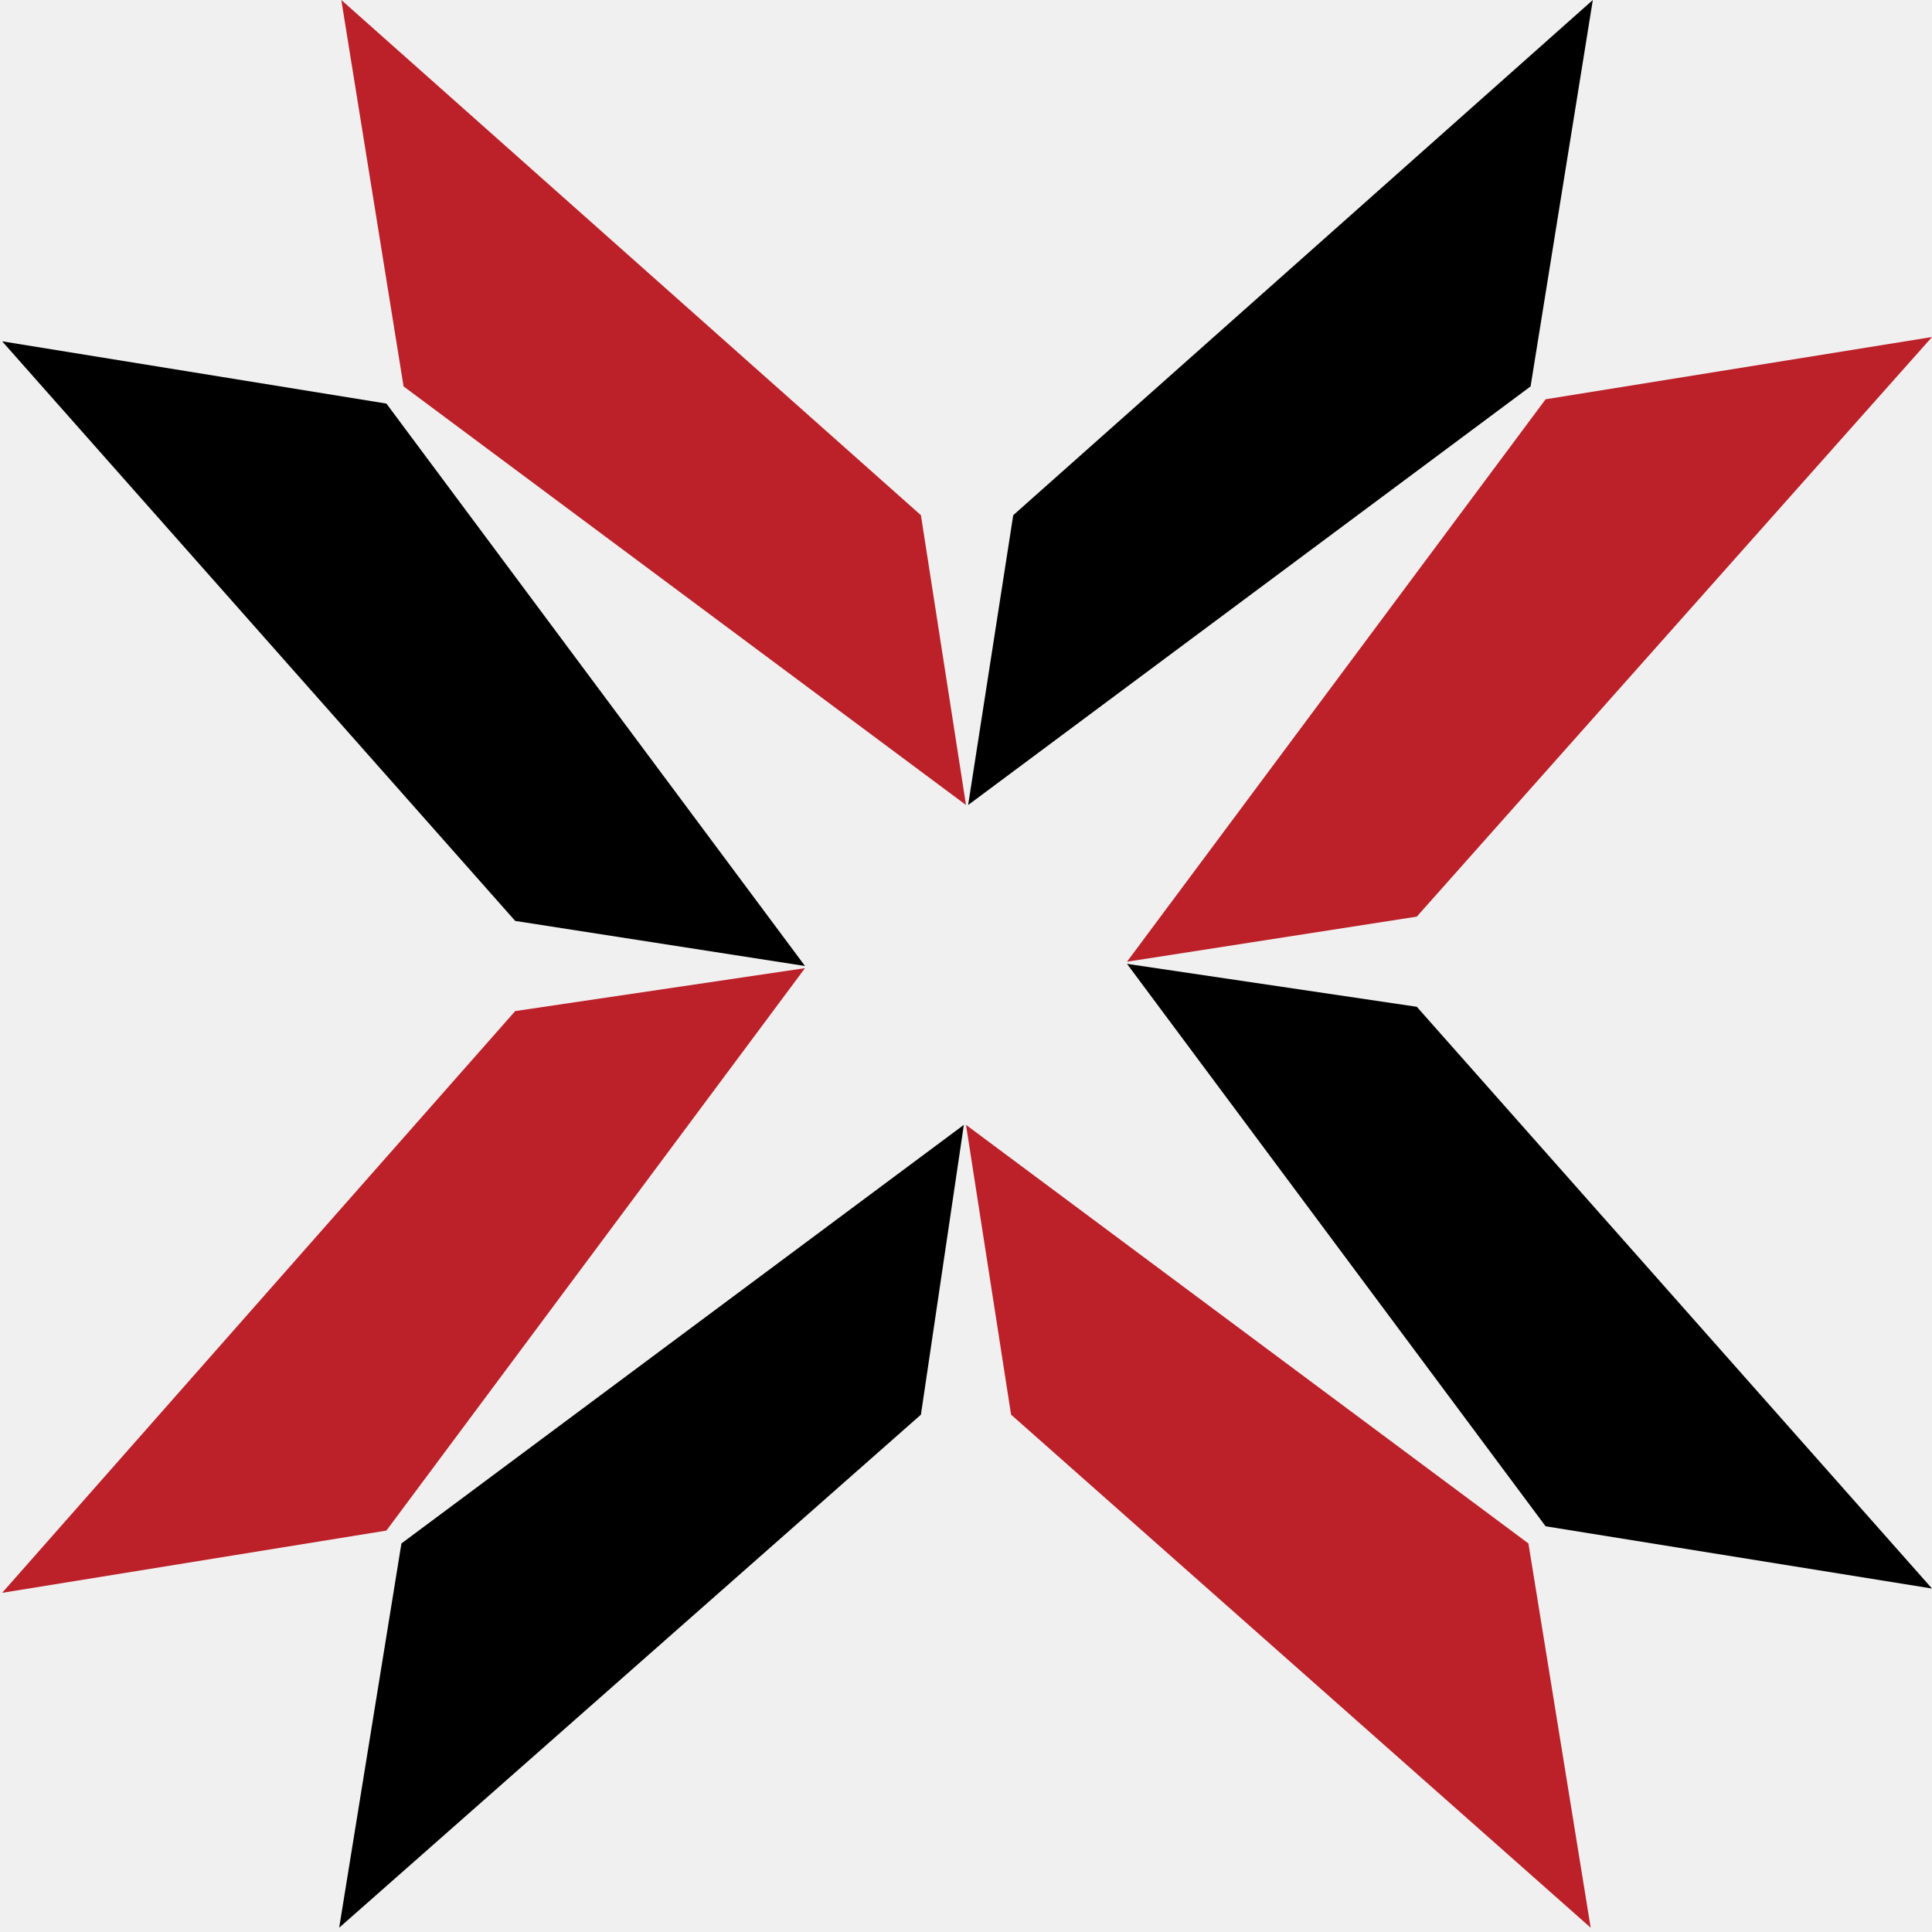
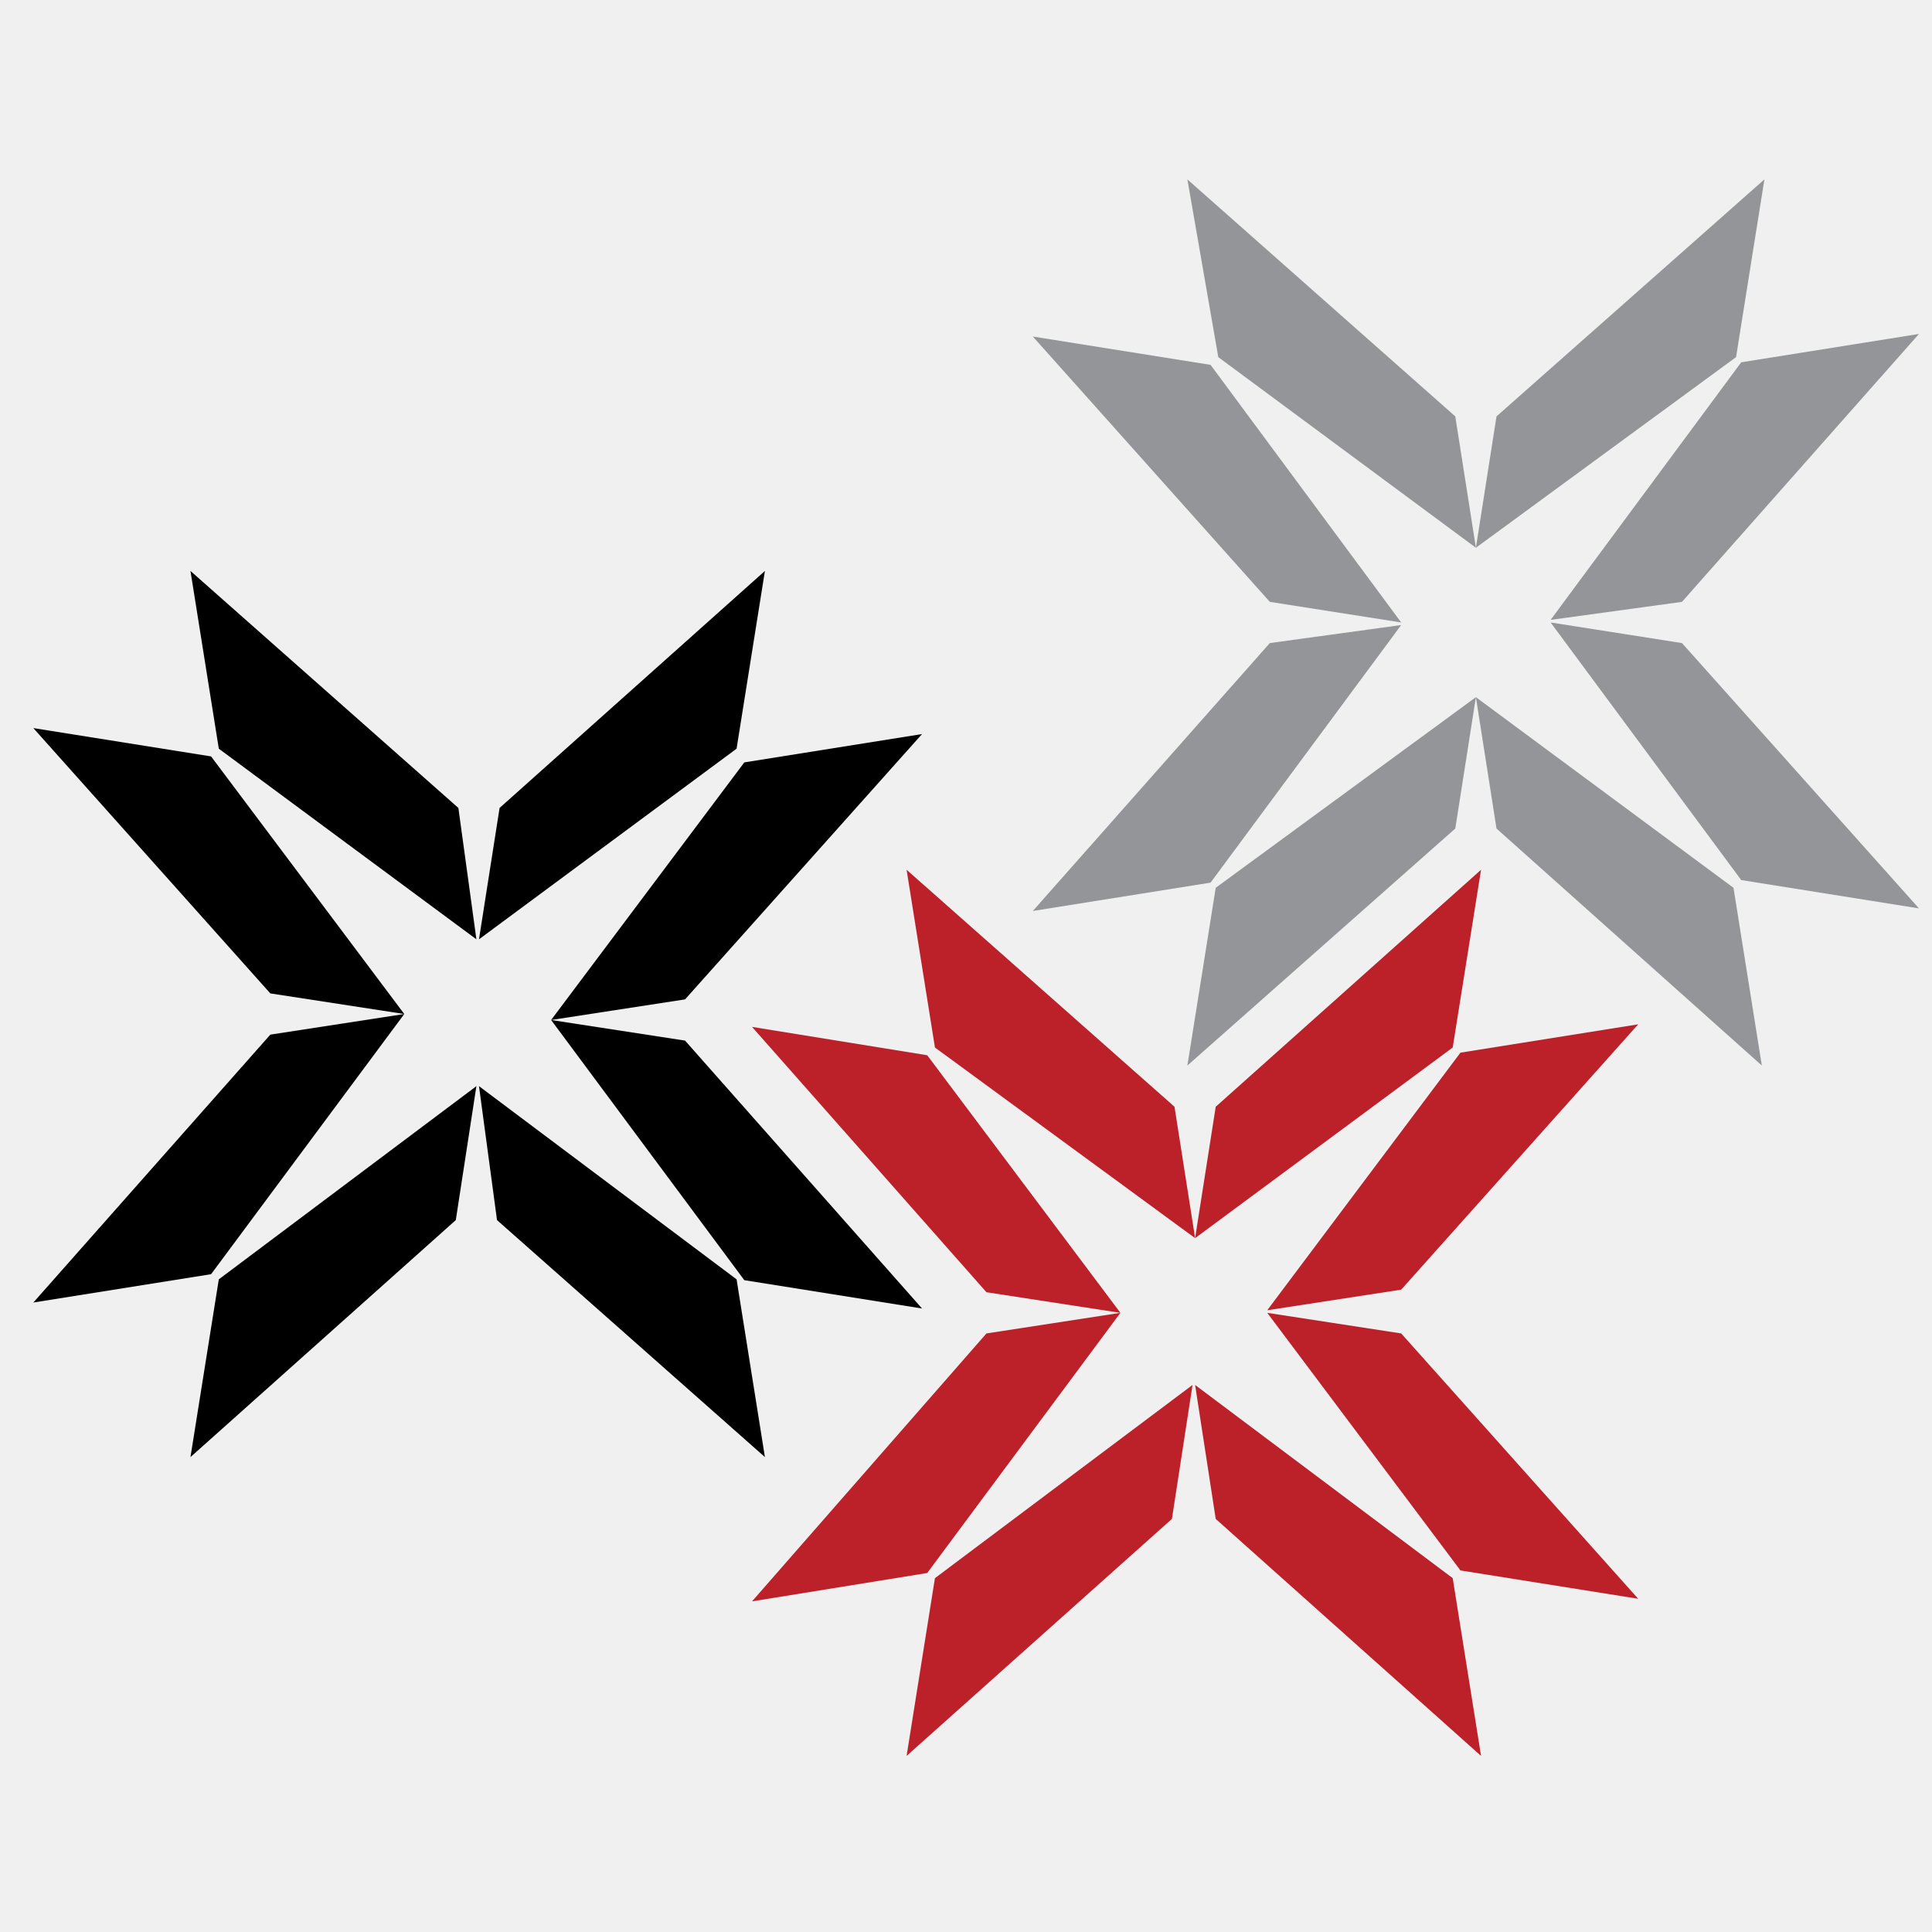
- <svg xmlns="http://www.w3.org/2000/svg" width="90px" height="90px" viewBox="0 0 90 90" version="1.1">
-   <g id="Logo" stroke="none" stroke-width="1" fill="none" fill-rule="evenodd">
-     <g id="osql_color_logo" transform="translate(0, 21)" fill-rule="nonzero">
-       <g id="Group" transform="translate(0, -21)">
-         <g transform="translate(15, 52)" id="Path">
-           <polygon fill="#BC2029" points="32.1 13.9 30 0.4 56.2 19.9 59.1 37.8" />
-           <polygon fill="#000000" points="27.9 13.9 29.9 0.4 3.7 19.9 0.8 37.8" />
+ <svg xmlns="http://www.w3.org/2000/svg" cursor="default" style="enable-background:new 0 0 243.2 131.9;zoom: 1;" x="0px" y="0px" xml:space="preserve" version="1.1" viewBox="0 0 75 75">
+   <style type="text/css">
+         .st0{display:none;}
+         .st1{display:inline;}
+         .st2{fill:#939598;}
+         .st3{fill:#FFFFFF;}
+         .st4{fill:#BC2029;}
+ </style>
+   <g id="Layer_2" class="st0" />
+   <g id="Layer_1">
+     <g>
+       <g>
+         <g>
+           <g>
+             <g>
+               <polygon class="st4" points="47.194,58.964 46.394,53.764 56.394,61.264 57.494,68.164 " />
+             </g>
+             <g>
+               <polygon class="st4" points="45.494,58.964 46.294,53.764 36.294,61.264 35.194,68.164 " />
+             </g>
+           </g>
+           <g>
+             <g>
+               <polygon class="st4" points="54.394,50.064 49.194,50.864 56.694,40.864 63.594,39.764 " />
+             </g>
+             <g>
+               <polygon class="st4" points="54.394,51.764 49.194,50.964 56.694,60.964 63.594,62.064 " />
+             </g>
+           </g>
+           <g>
+             <g>
+               <g>
+                 <polygon class="st4" points="45.594,42.964 46.394,48.064 36.294,40.664 35.194,33.764 " />
+               </g>
+               <g>
+                 <polygon class="st4" points="47.194,42.964 46.394,48.064 56.394,40.664 57.494,33.764 " />
+               </g>
+             </g>
+             <g>
+               <g>
+                 <polygon class="st4" points="38.294,51.764 43.494,50.964 35.994,61.064 29.194,62.164 " />
+               </g>
+               <g>
+                 <polygon class="st4" points="38.294,50.164 43.494,50.964 35.994,40.964 29.194,39.864 " />
+               </g>
+             </g>
+           </g>
        </g>
-         <g transform="translate(52, 15)" id="Path">
-           <polygon fill="#BC2029" points="14 27.7 0.5 29.8 20 3.6 38 0.7" />
-           <polygon fill="#000000" points="14 31.9 0.5 29.9 20 56.1 38 59" />
+       </g>
+       <g>
+         <g>
+           <g>
+             <g>
+               <polygon points="19.294,47.364 18.594,42.164 28.594,49.664 29.694,56.564 " />
+             </g>
+             <g>
+               <polygon points="17.694,47.364 18.494,42.164 8.494,49.664 7.394,56.564 " />
+             </g>
+           </g>
+           <g>
+             <g>
+               <polygon points="26.594,38.796 21.394,39.596 28.894,29.596 35.794,28.496 " />
+             </g>
+             <g>
+               <polygon points="26.594,40.396 21.394,39.596 28.894,49.696 35.794,50.796 " />
+             </g>
+           </g>
+           <g>
+             <g>
+               <g>
+                 <polygon points="17.794,31.364 18.494,36.464 8.494,29.064 7.394,22.164 " />
+               </g>
+               <g>
+                 <polygon points="19.394,31.364 18.594,36.464 28.594,29.064 29.694,22.164 " />
+               </g>
+             </g>
+             <g>
+               <g>
+                 <polygon points="10.494,40.164 15.694,39.364 8.194,49.464 1.294,50.564 " />
+               </g>
+               <g>
+                 <polygon points="10.494,38.564 15.694,39.364 8.194,29.364 1.294,28.264 " />
+               </g>
+             </g>
+           </g>
        </g>
-         <g id="Path">
-           <g transform="translate(15, 0)">
-             <polygon fill="#BC2029" points="27.9 24 30 37.5 3.8 18 0.9 0" />
-             <polygon fill="#000000" points="32.2 24 30.1 37.5 56.3 18 59.2 0" />
+       </g>
+       <g>
+         <g>
+           <g>
+             <g>
+               <polygon class="st2" points="58.094,32.164 57.294,27.064 67.294,34.464 68.394,41.364 " />
+             </g>
+             <g>
+               <polygon class="st2" points="56.494,32.164 57.294,27.064 47.194,34.464 46.094,41.364 " />
+             </g>
          </g>
-           <g transform="translate(0, 15)">
-             <polygon fill="#BC2029" points="24 32.1 37.5 30.1 18 56.3 0.1 59.2" />
-             <polygon fill="#000000" points="24 27.9 37.5 30 18 3.8 0.1 0.9" />
+           <g>
+             <g>
+               <polygon class="st2" points="65.294,23.364 60.194,24.064 67.594,14.064 74.494,12.964 " />
+             </g>
+             <g>
+               <polygon class="st2" points="65.294,24.964 60.194,24.164 67.594,34.164 74.494,35.264 " />
+             </g>
+           </g>
+           <g>
+             <g>
+               <g>
+                 <polygon class="st2" points="56.494,16.164 57.294,21.264 47.294,13.864 46.094,6.964 " />
+               </g>
+               <g>
+                 <polygon class="st2" points="58.094,16.164 57.294,21.264 67.394,13.864 68.494,6.964 " />
+               </g>
+             </g>
+             <g>
+               <g>
+                 <polygon class="st2" points="49.294,24.964 54.394,24.264 46.994,34.264 40.094,35.364 " />
+               </g>
+               <g>
+                 <polygon class="st2" points="49.294,23.364 54.394,24.164 46.994,14.164 40.094,13.064 " />
+               </g>
+             </g>
          </g>
        </g>
      </g>
    </g>
  </g>
</svg>
